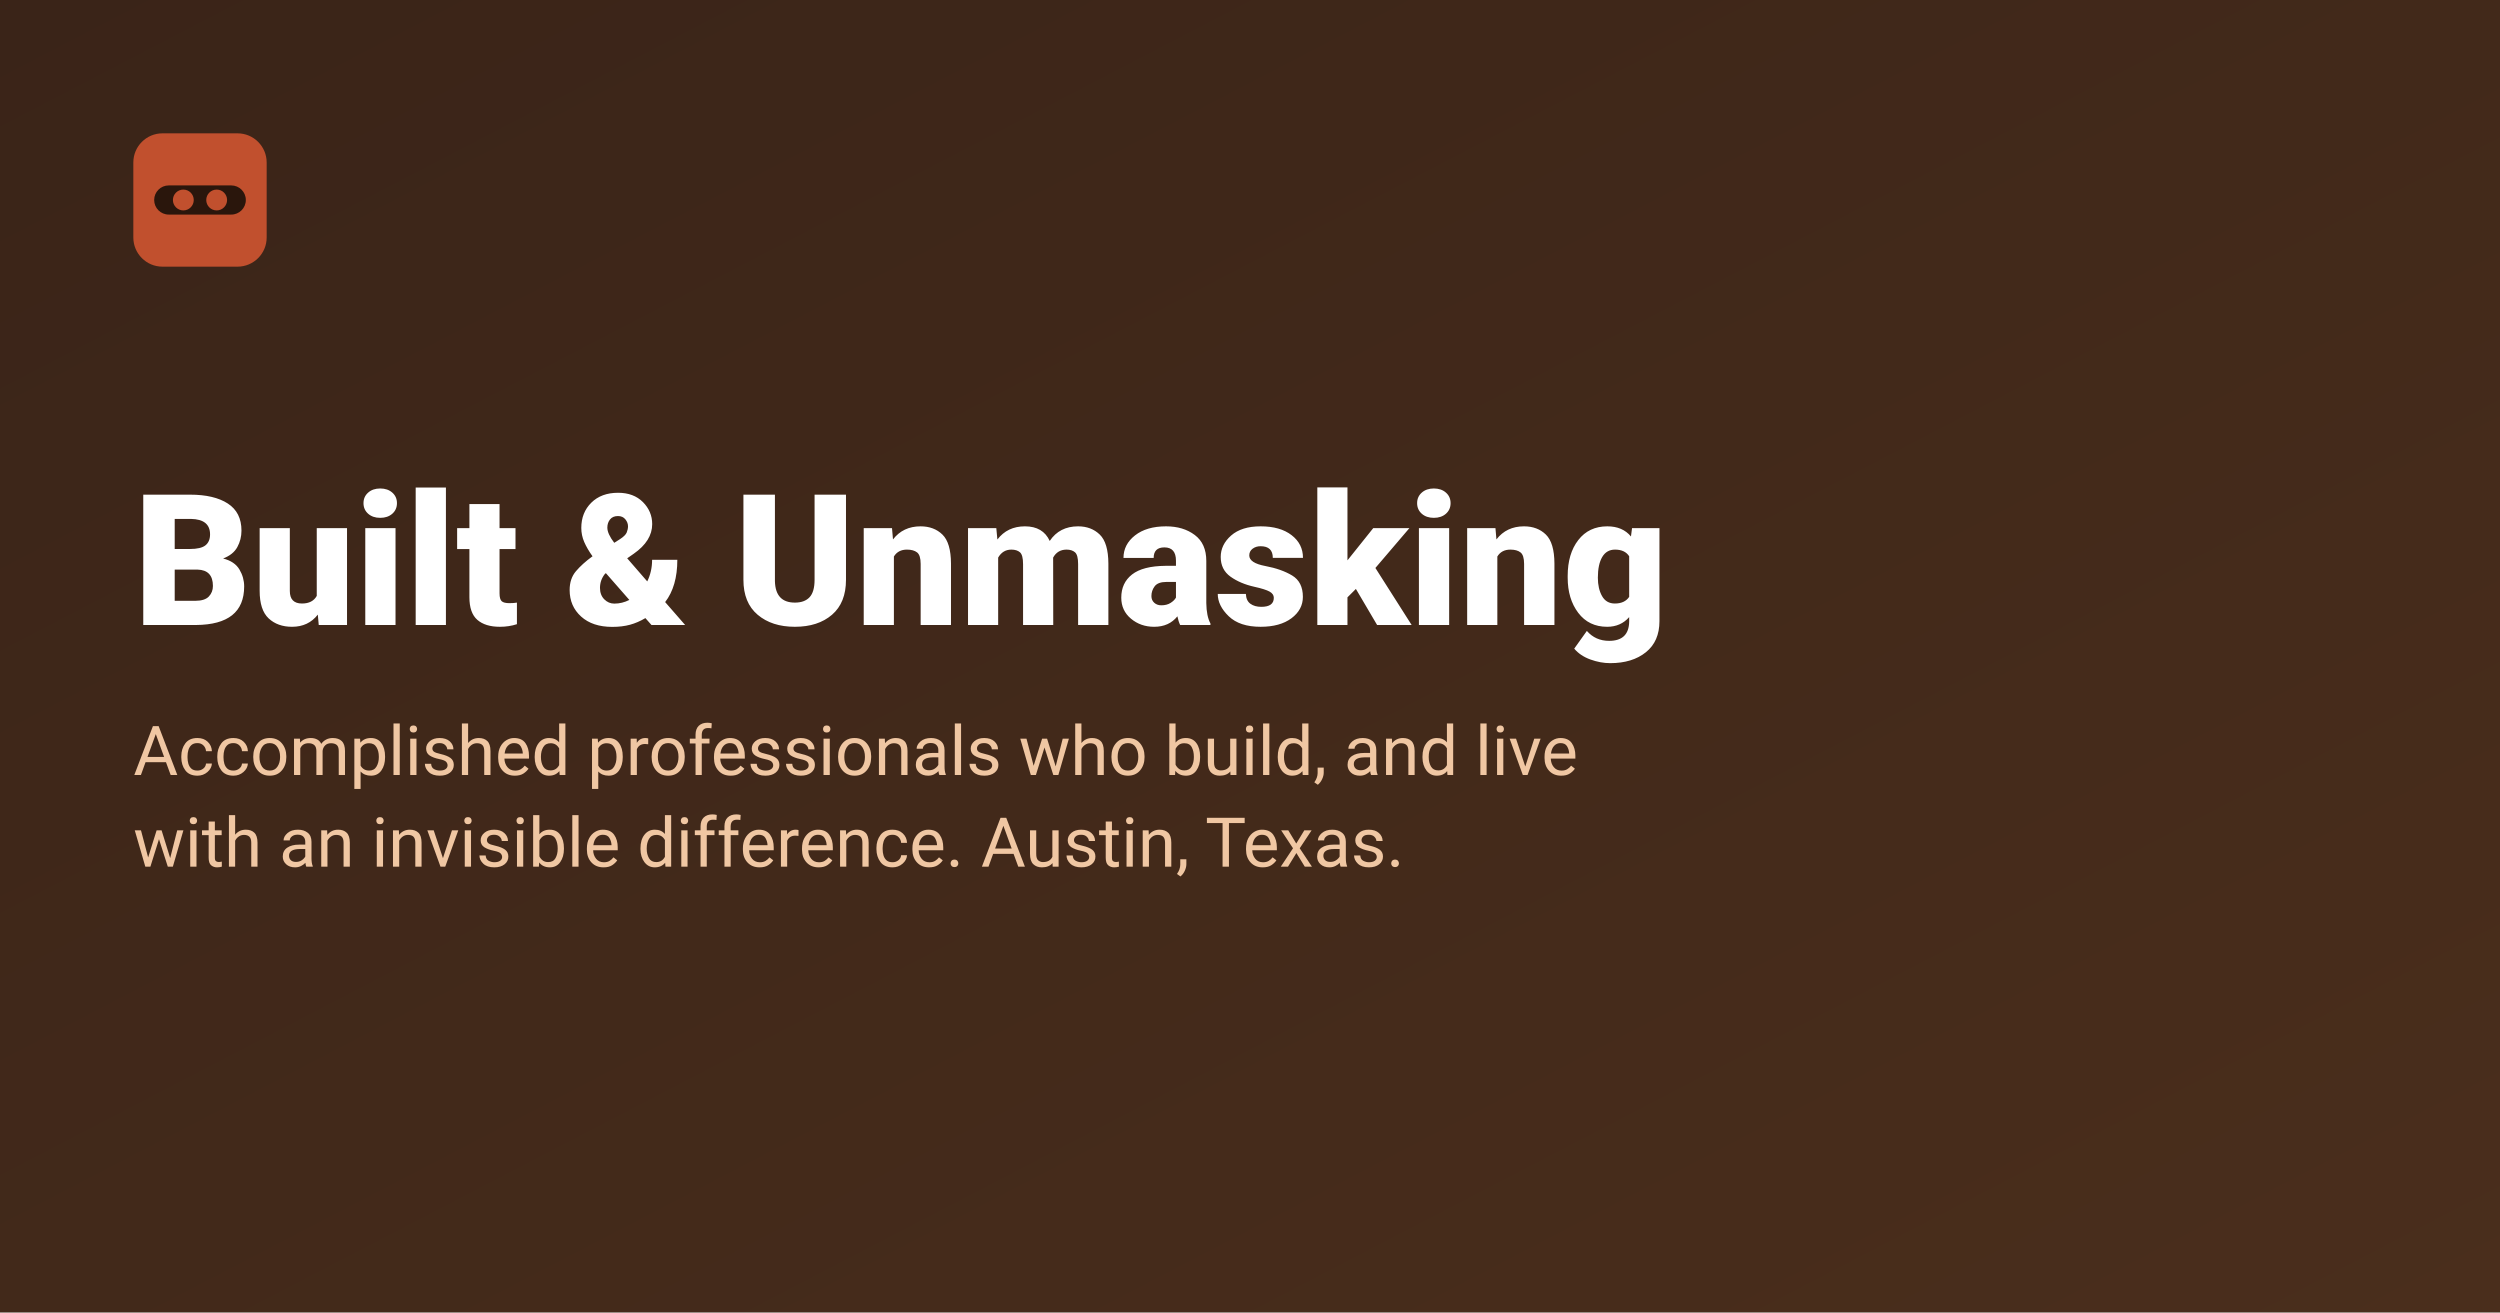
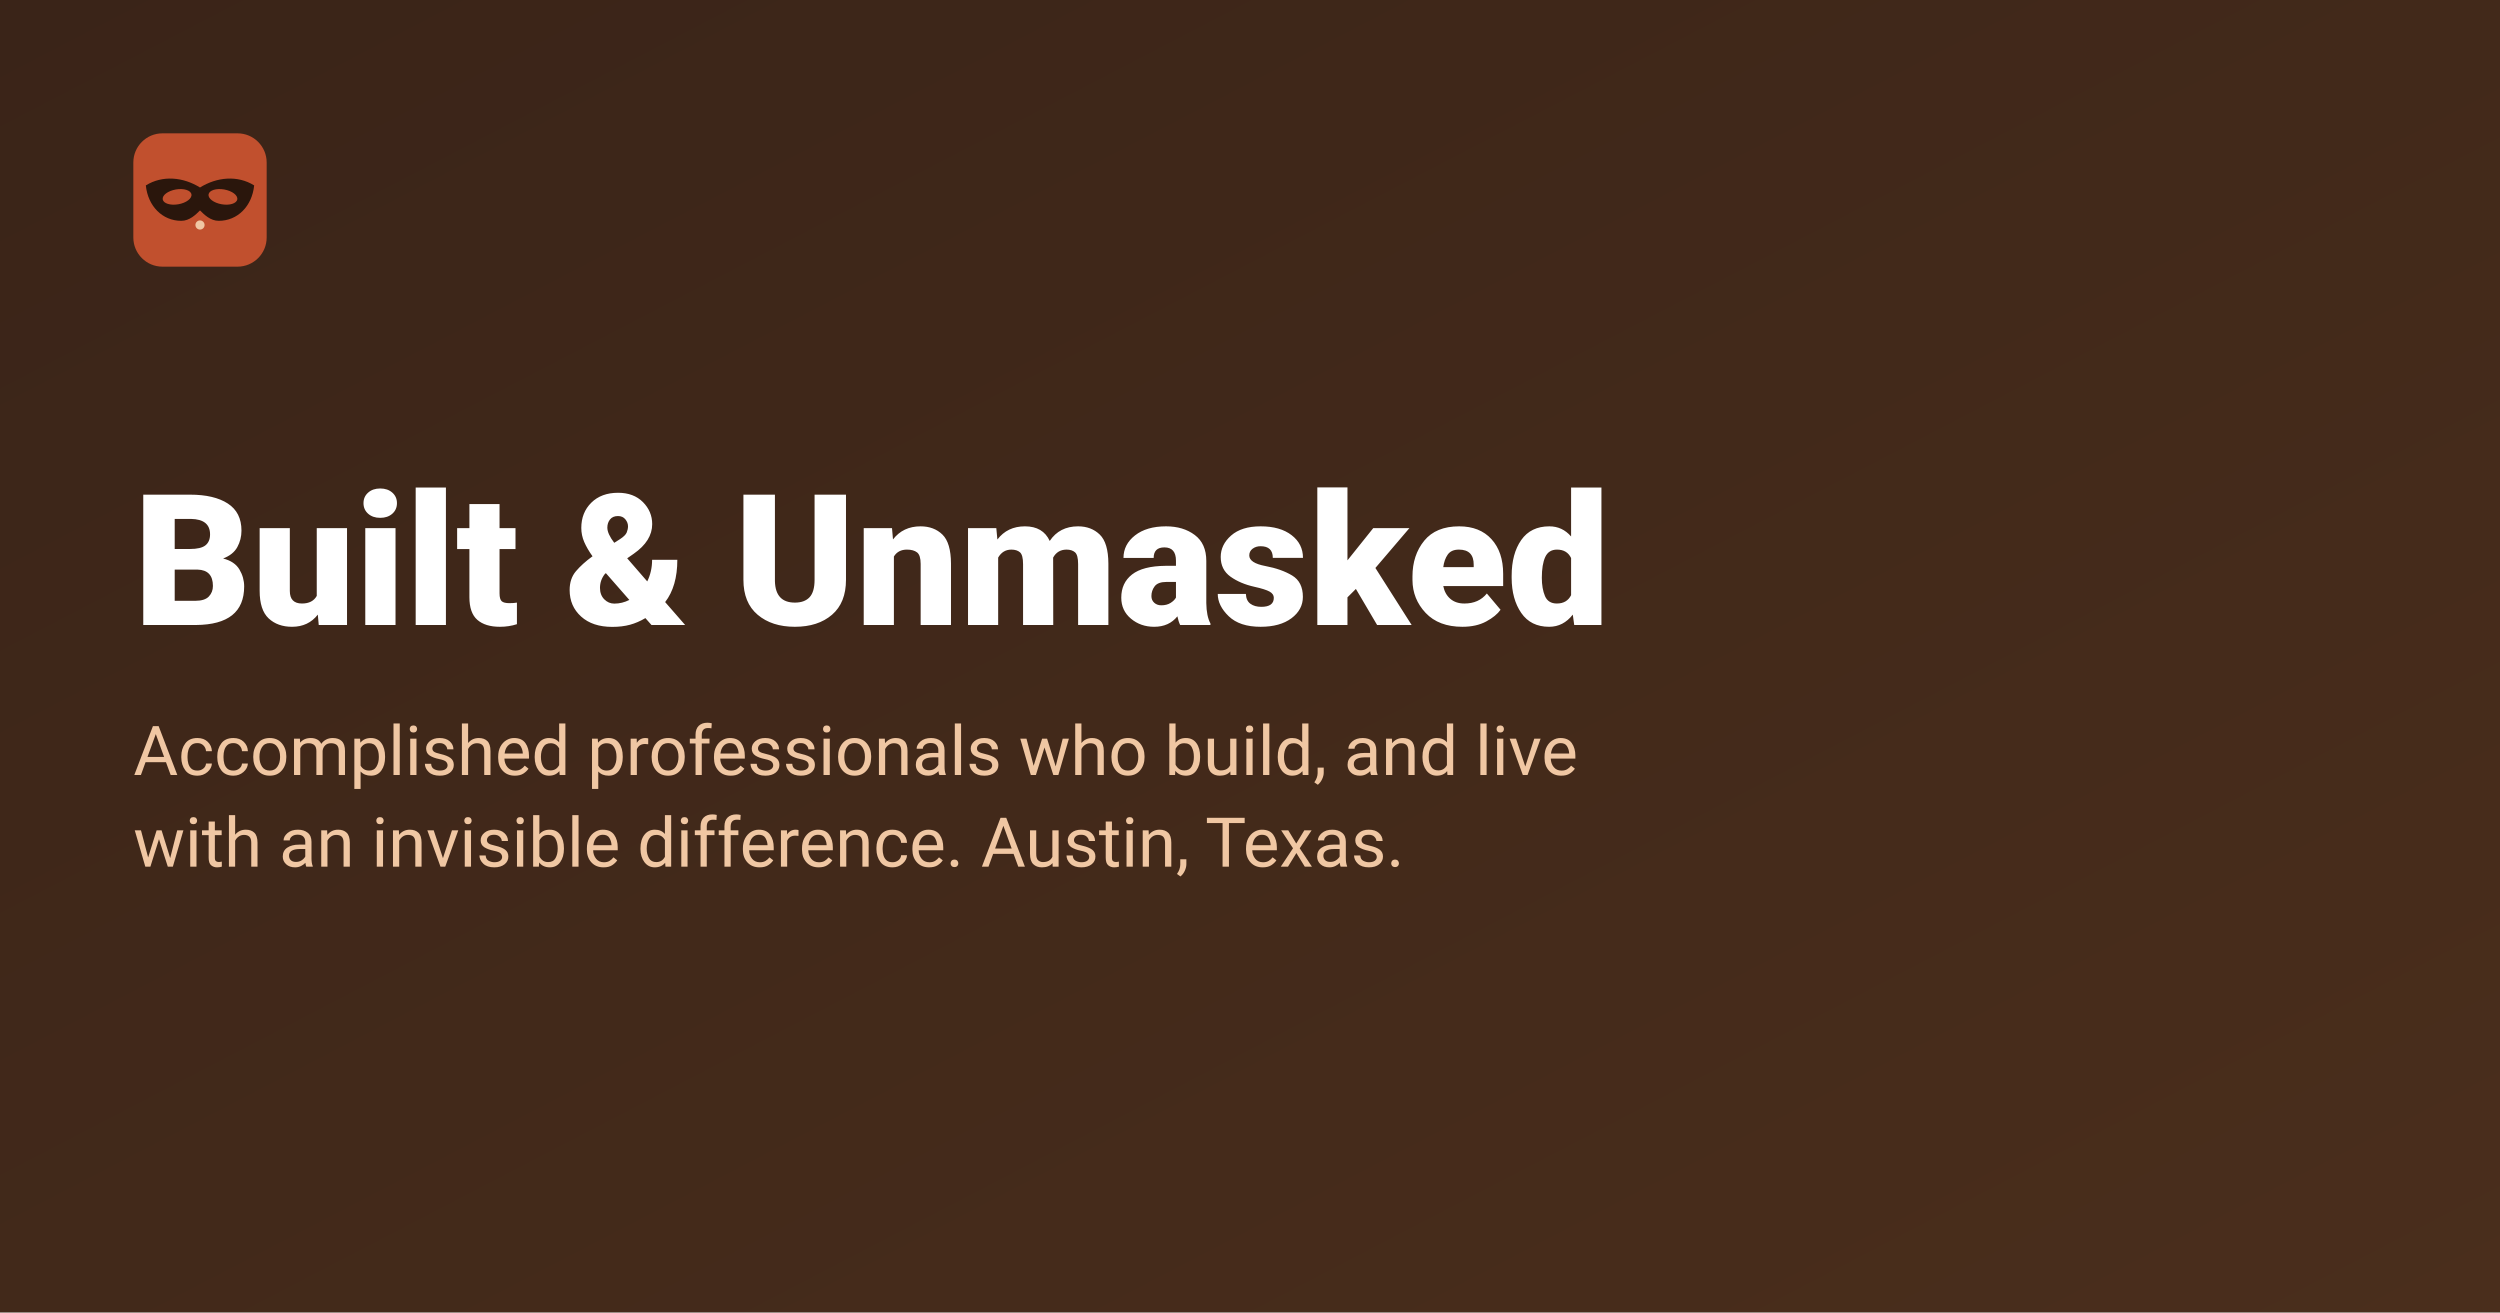
<svg xmlns="http://www.w3.org/2000/svg" width="1200" height="630" viewBox="0 0 1200 630">
  <defs>
    <linearGradient id="g" x1="0" y1="0" x2="1" y2="1">
      <stop offset="0" stop-color="#3a2418" />
      <stop offset="1" stop-color="#4a2e1c" />
    </linearGradient>
  </defs>
  <rect width="1200" height="630" fill="url(#g)" />
  <rect x="64" y="64" width="64" height="64" rx="14" fill="#c1502e" />
-   <rect x="74" y="89" width="44" height="14" rx="7" fill="#2a160c" />
-   <circle cx="88" cy="96" r="5" fill="#c1502e" />
-   <circle cx="104" cy="96" r="5" fill="#c1502e" />
-   <text x="64" y="300" font-family="-apple-system,BlinkMacSystemFont,'Segoe UI',Roboto,Helvetica,Arial,sans-serif" font-size="88" font-weight="800" fill="#fff">Built &amp; Unmasking</text>
+   <g transform="translate(64,64)">
+     <path d="M6 25 C14 20 24 21 32 26 C40 21 50 20 58 25 C57 35 50 42 41 42 C37 42 34 39 32 37 C30 39 27 42 23 42 C14 42 7 35 6 25 Z" fill="#2a160c" />
+     <ellipse cx="21" cy="30.5" rx="7" ry="3.6" transform="rotate(-10 21 30.5)" fill="#c1502e" />
+     <ellipse cx="43" cy="30.5" rx="7" ry="3.6" transform="rotate(10 43 30.5)" fill="#c1502e" />
+     <circle cx="32" cy="44" r="2.2" fill="#f0c7a3" />
+   </g>
+   <text x="64" y="300" font-family="-apple-system,BlinkMacSystemFont,'Segoe UI',Roboto,Helvetica,Arial,sans-serif" font-size="88" font-weight="800" fill="#fff">Built &amp; Unmasked</text>
  <text x="64" y="372" font-family="-apple-system,BlinkMacSystemFont,'Segoe UI',Roboto,Helvetica,Arial,sans-serif" font-size="33" fill="#f0c7a3">Accomplished professionals who build, and live</text>
  <text x="64" y="416" font-family="-apple-system,BlinkMacSystemFont,'Segoe UI',Roboto,Helvetica,Arial,sans-serif" font-size="33" fill="#f0c7a3">with an invisible difference. Austin, Texas.</text>
</svg>
